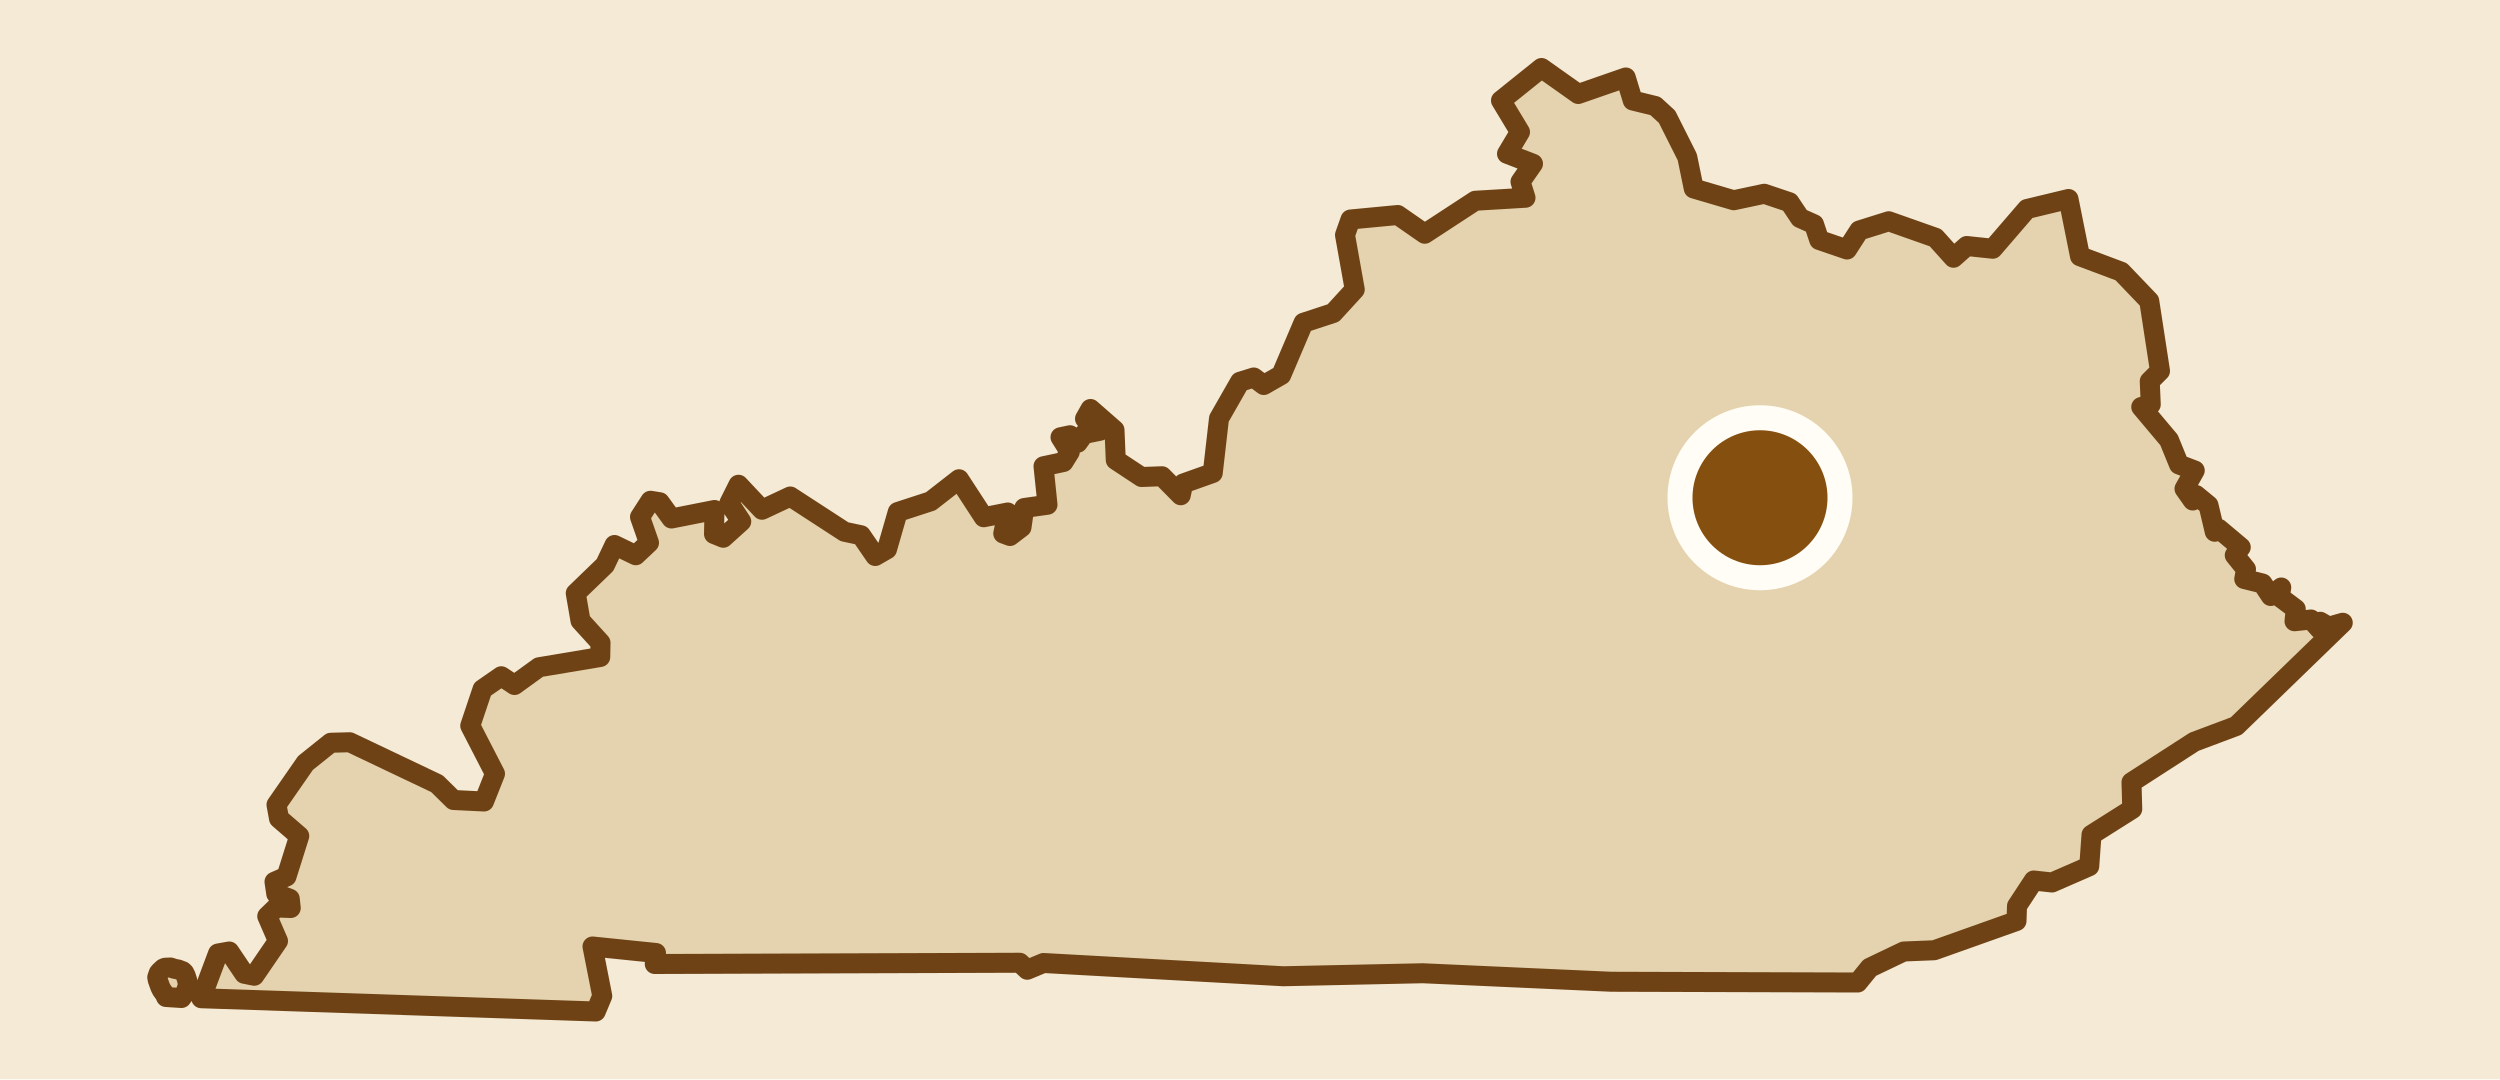
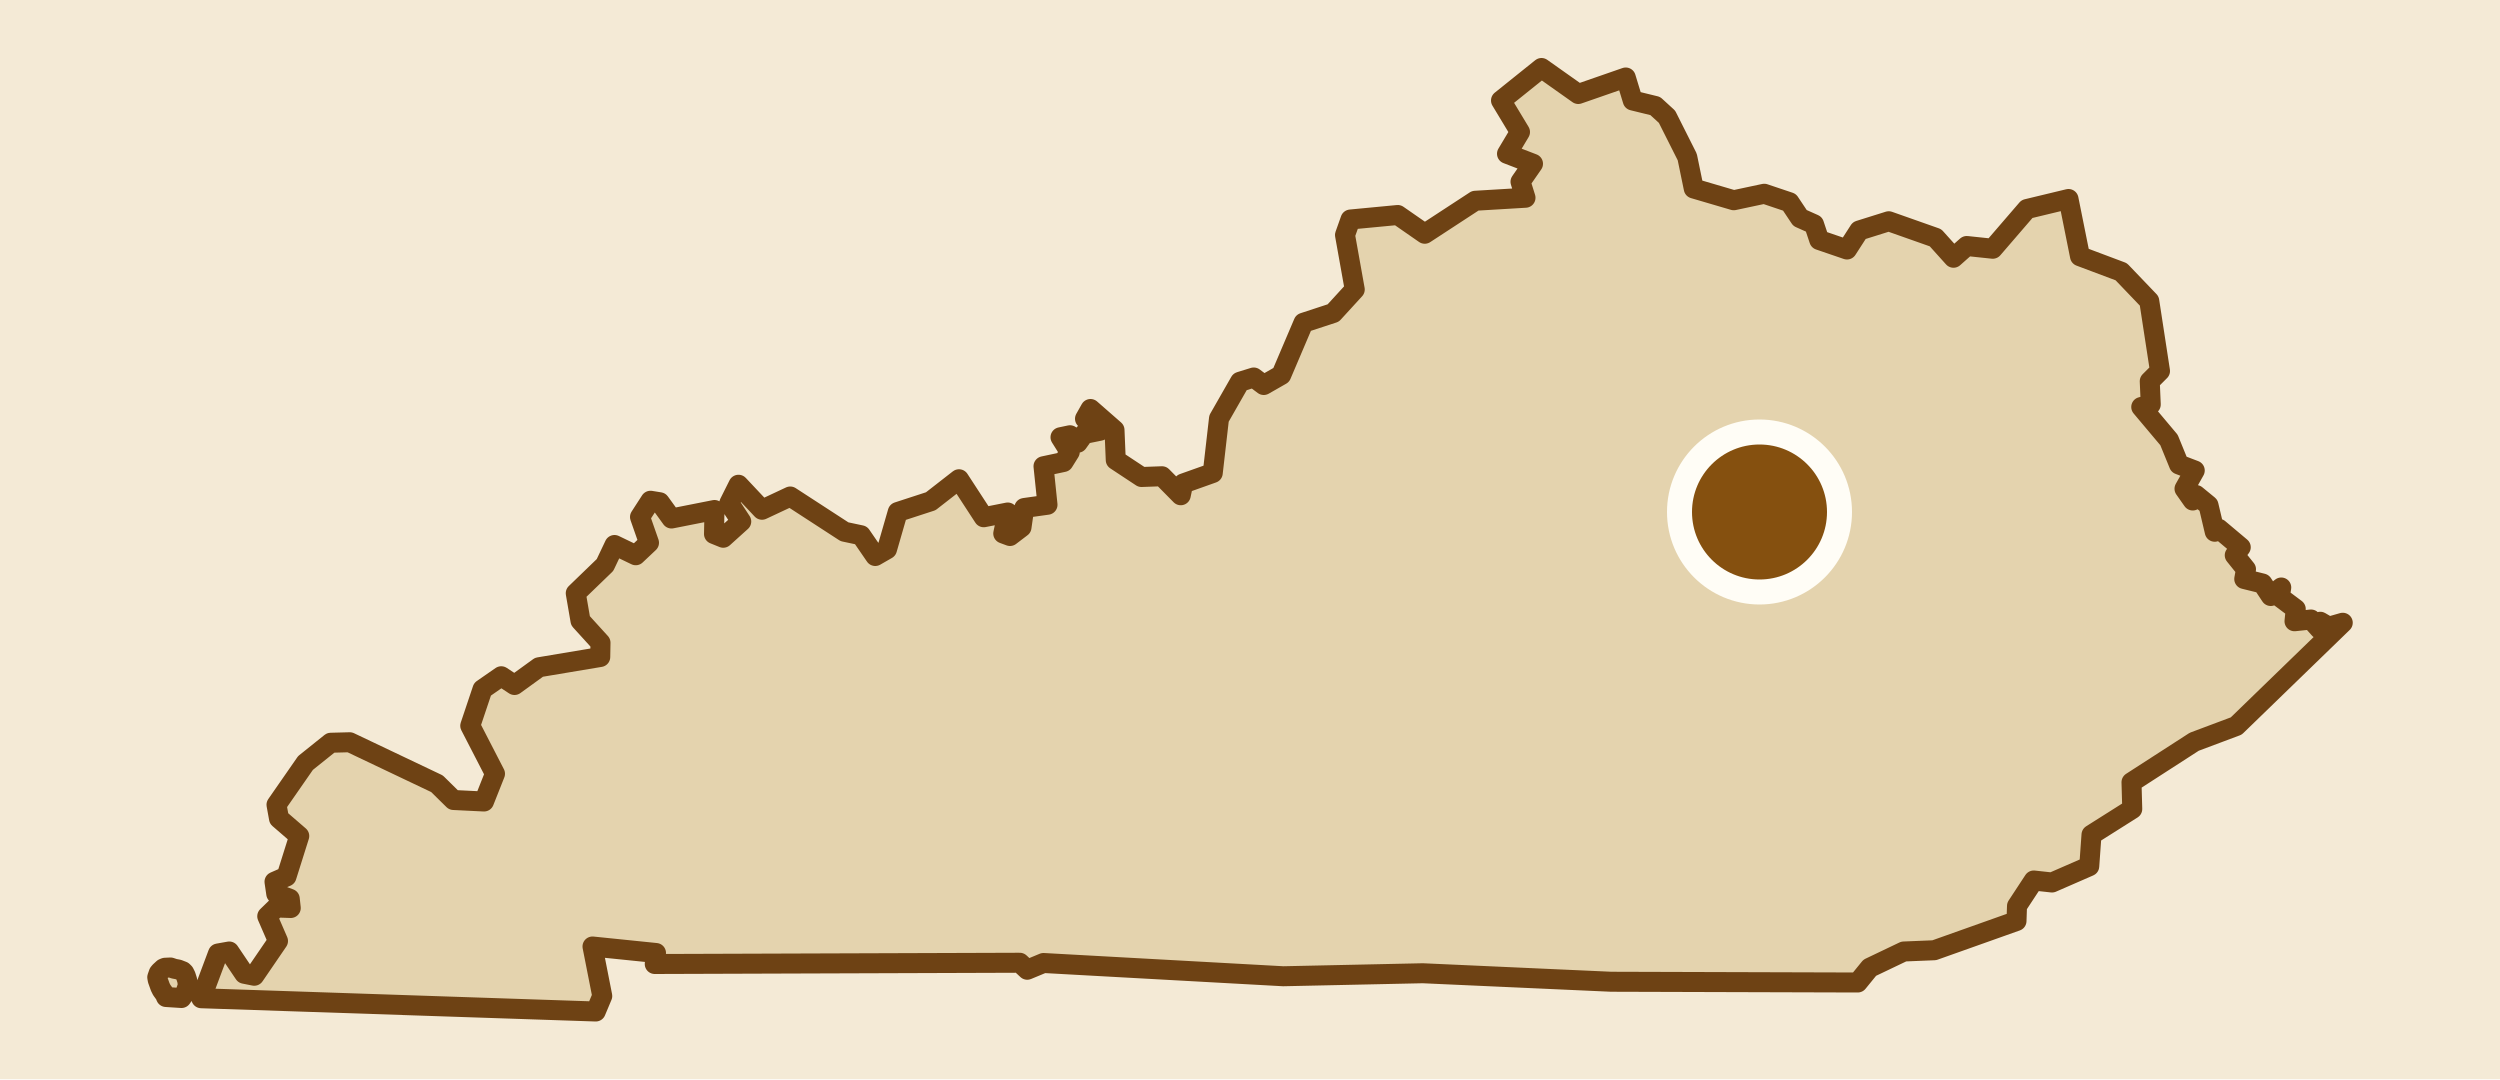
<svg xmlns="http://www.w3.org/2000/svg" viewBox="0 0 1000 431.7">
  <rect width="1000" height="431.7" fill="#f4ead6" />
  <path fill="#e4d3ae" stroke="#6e4214" stroke-width="8" stroke-linejoin="round" fill-rule="evenodd" d="M80.5 399.3L87.2 381.4L91.7 380.6L97.7 389.5L101.7 390.3L111.2 376.4L106.9 366.5L110.5 363.0L116.3 363.2L115.9 359.5L110.5 357.5L109.8 352.7L114.6 350.6L119.7 334.4L111.6 327.4L110.6 321.9L122.2 305.2L132.3 297.1L139.9 296.9L174.8 313.5L181.4 320.0L193.6 320.6L198.0 309.5L188.1 290.3L193.0 275.7L200.5 270.5L205.8 274.0L215.6 266.9L240.1 262.8L240.2 257.1L232.2 248.3L230.3 237.3L242.0 226.0L245.8 218.0L254.3 222.1L259.6 217.1L256.0 206.8L260.2 200.3L263.9 200.9L268.6 207.4L285.8 204.0L285.6 213.6L289.3 215.1L296.5 208.6L291.7 201.3L295.4 193.9L304.8 203.9L316.1 198.6L337.8 212.7L344.4 214.1L350.1 222.4L354.8 219.7L359.1 204.8L372.3 200.5L383.6 191.7L393.5 206.9L403.1 205.0L401.3 213.4L404.0 214.4L408.6 210.9L409.7 203.2L419.0 201.9L417.4 186.5L425.4 184.8L427.9 180.8L424.2 174.9L428.0 174.1L431.1 177.1L433.6 173.6L440.0 172.3L434.0 167.5L436.2 163.6L445.8 172.0L446.3 184.0L456.6 190.8L464.8 190.5L472.3 198.1L473.3 193.4L485.1 189.2L487.6 167.4L496.0 152.7L501.5 151.0L505.5 154.0L512.5 150.0L521.4 129.1L533.3 125.2L541.9 115.8L538.0 94.0L540.2 87.8L559.1 86.0L569.9 93.5L590.1 80.3L610.2 79.1L608.2 72.7L613.2 65.5L602.8 61.5L608.0 52.8L600.4 40.2L616.6 27.2L631.3 37.6L650.3 31.0L653.1 40.2L662.1 42.4L666.8 46.7L674.9 62.8L677.5 75.4L693.5 80.1L705.7 77.5L715.8 80.9L720.0 87.2L725.6 89.7L727.7 96.0L738.8 99.8L743.7 92.2L755.5 88.5L774.2 95.1L781.4 103.1L786.7 98.4L797.1 99.5L810.8 83.6L827.4 79.6L832.0 102.5L848.5 108.7L859.7 120.4L864.0 148.4L859.9 152.5L860.3 161.8L856.5 162.8L867.6 176.0L871.6 185.8L877.9 188.2L873.8 195.5L877.1 200.2L878.4 198.0L883.4 202.1L885.9 212.7L887.5 211.5L896.3 218.9L893.9 222.1L898.4 227.7L897.7 231.6L905.0 233.4L908.3 238.4L912.5 235.0L911.9 238.8L918.3 243.6L917.8 248.5L924.4 247.8L927.8 251.6L928.1 248.7L931.5 250.7L937.1 249.1L894.5 290.4L877.7 296.7L852.6 312.9L852.9 323.6L836.6 333.9L835.7 346.5L820.8 353.0L813.5 352.2L806.8 362.4L806.6 368.4L773.7 380.1L761.5 380.6L747.9 387.1L743.1 393.0L644.5 392.7L569.1 389.3L513.3 390.5L417.4 385.2L410.9 387.9L407.9 385.1L261.9 385.6L262.4 381.2L237.0 378.6L240.9 398.4L238.3 404.6L80.5 399.3ZM62.9 390.9L63.5 389.2L64.0 388.6L65.3 387.4L66.0 387.1L68.2 387.0L69.7 387.5L71.3 387.8L73.1 388.5L73.7 389.1L74.3 390.3L74.9 392.2L75.1 393.7L75.0 394.6L74.2 396.9L72.6 399.2L66.4 398.8L66.0 397.8L64.7 396.0L64.1 394.8L63.1 392.0L62.9 390.9Z" />
-   <circle cx="704.0" cy="199.1" r="32" fill="#85500f" stroke="#fffdf6" stroke-width="10" />
+   <circle cx="703.8" cy="204.8" r="32" fill="#85500f" stroke="#fffdf6" stroke-width="10" />
</svg>
